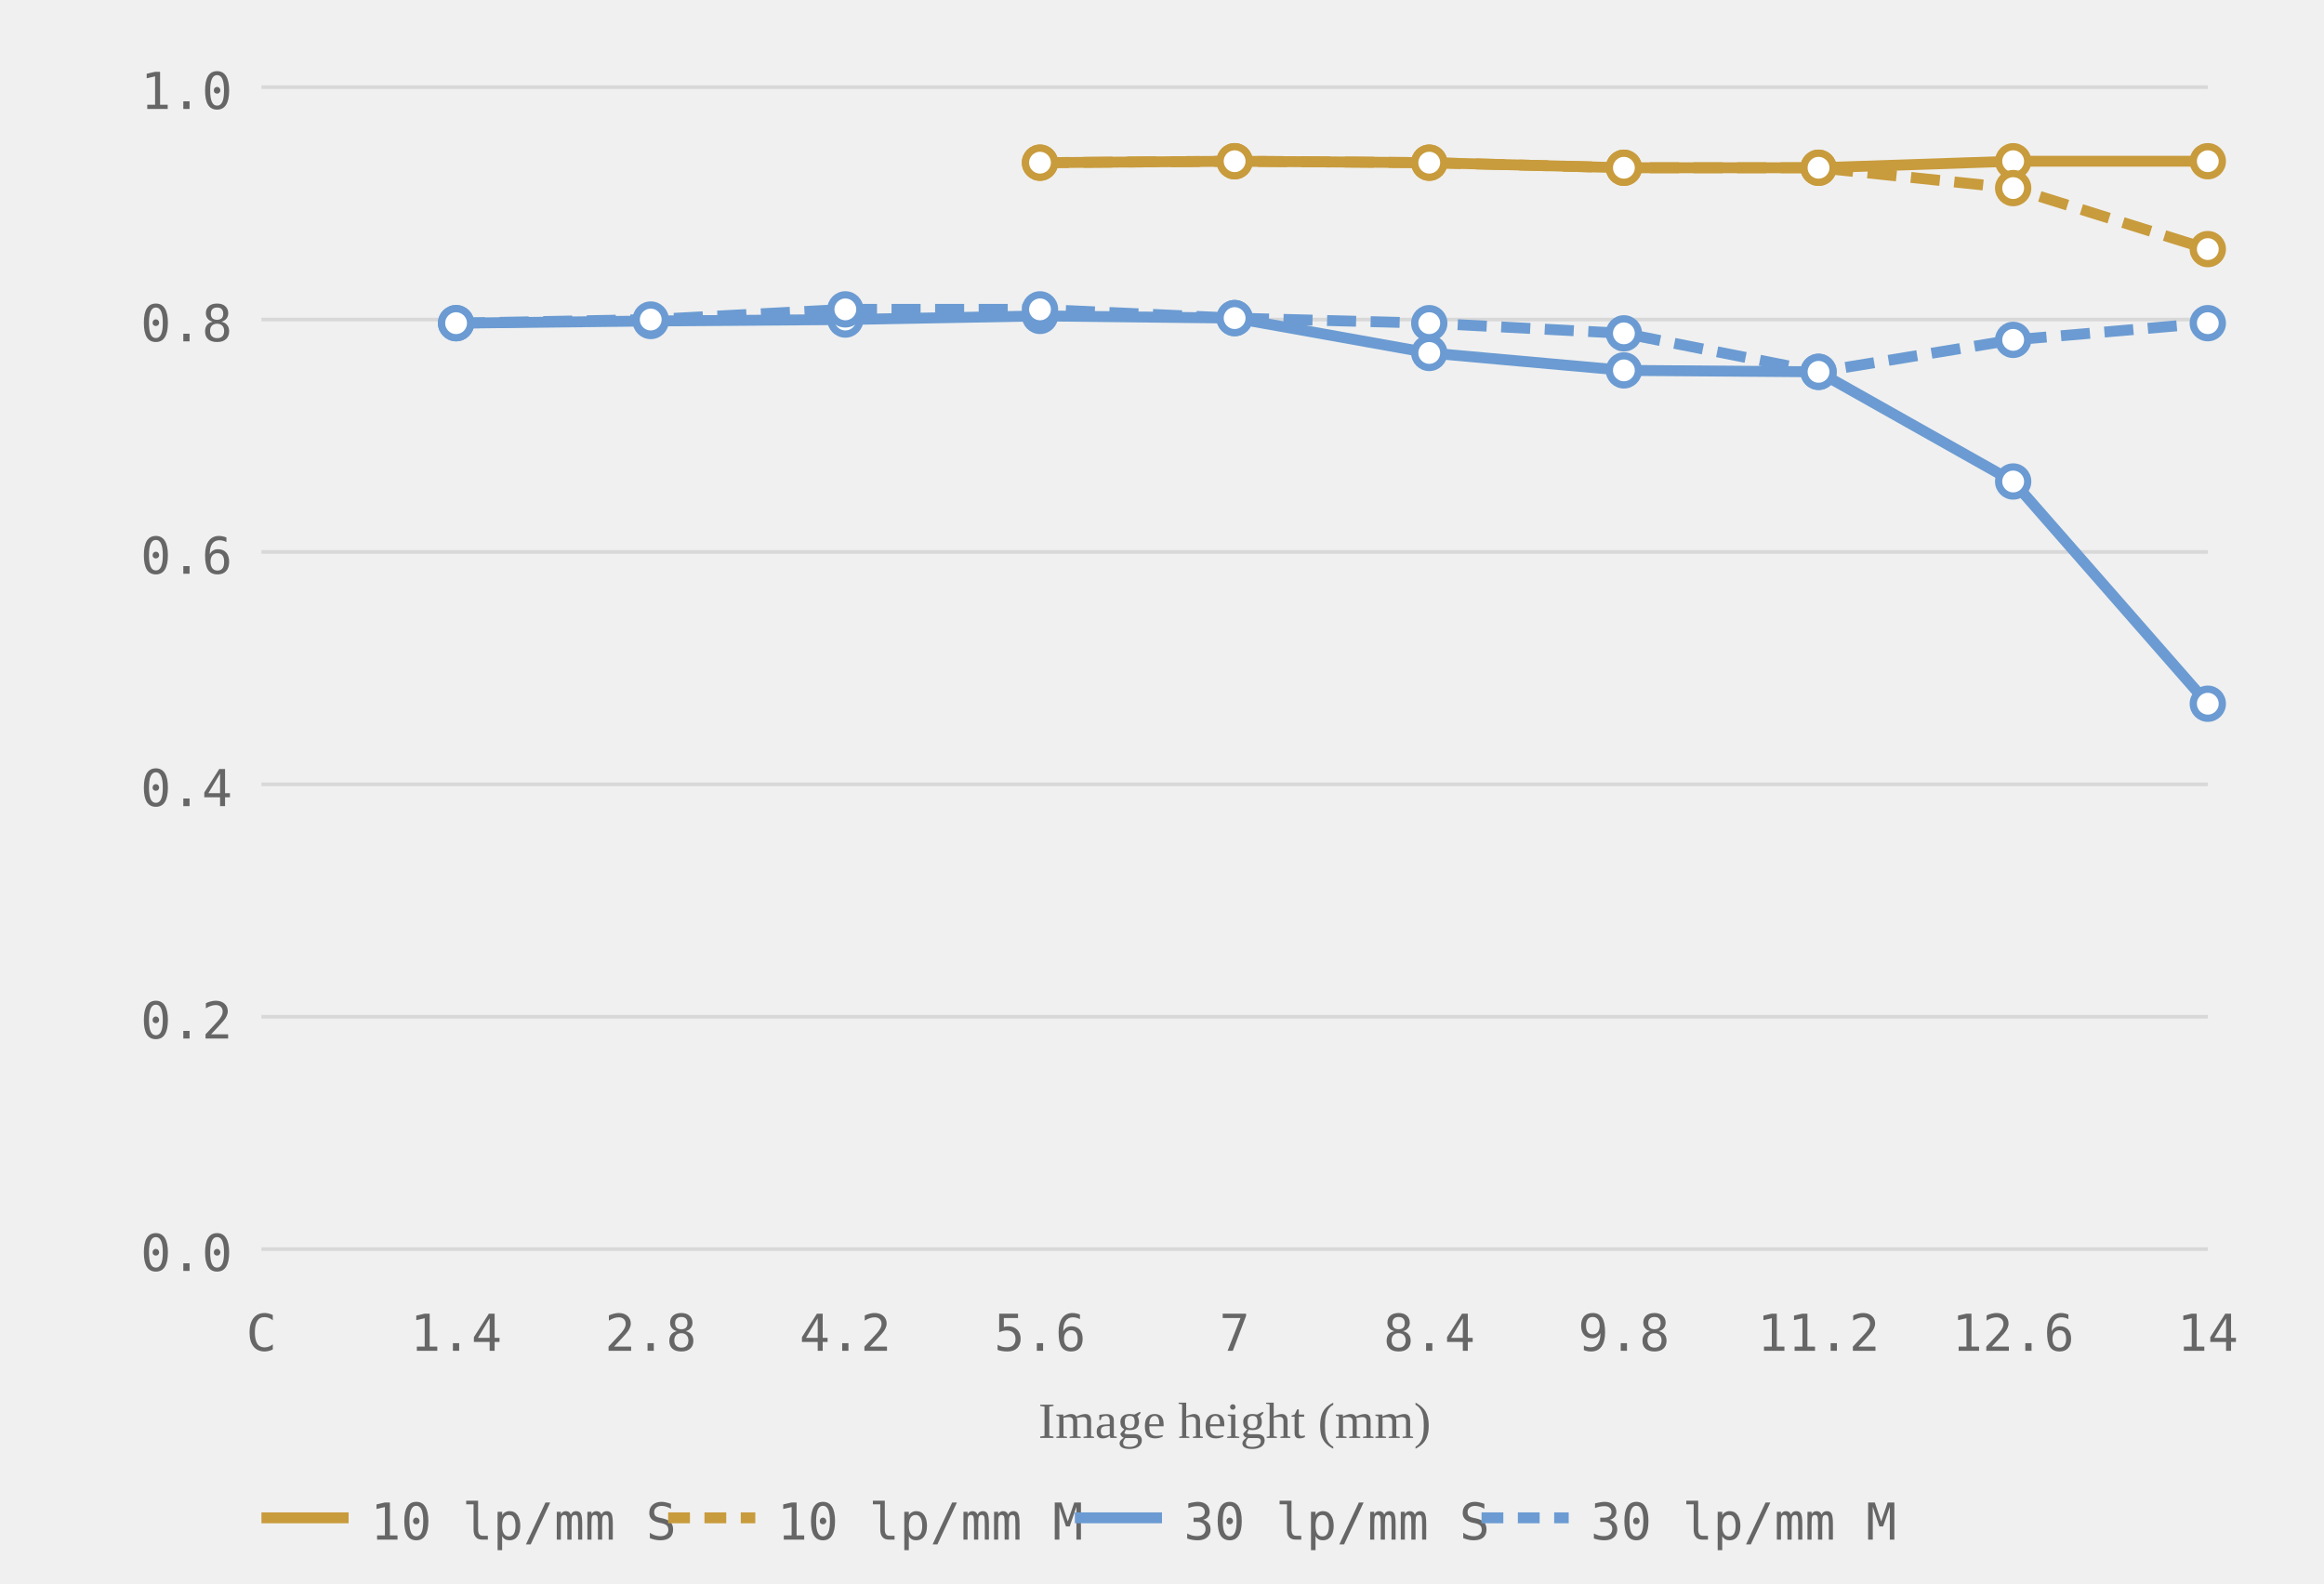
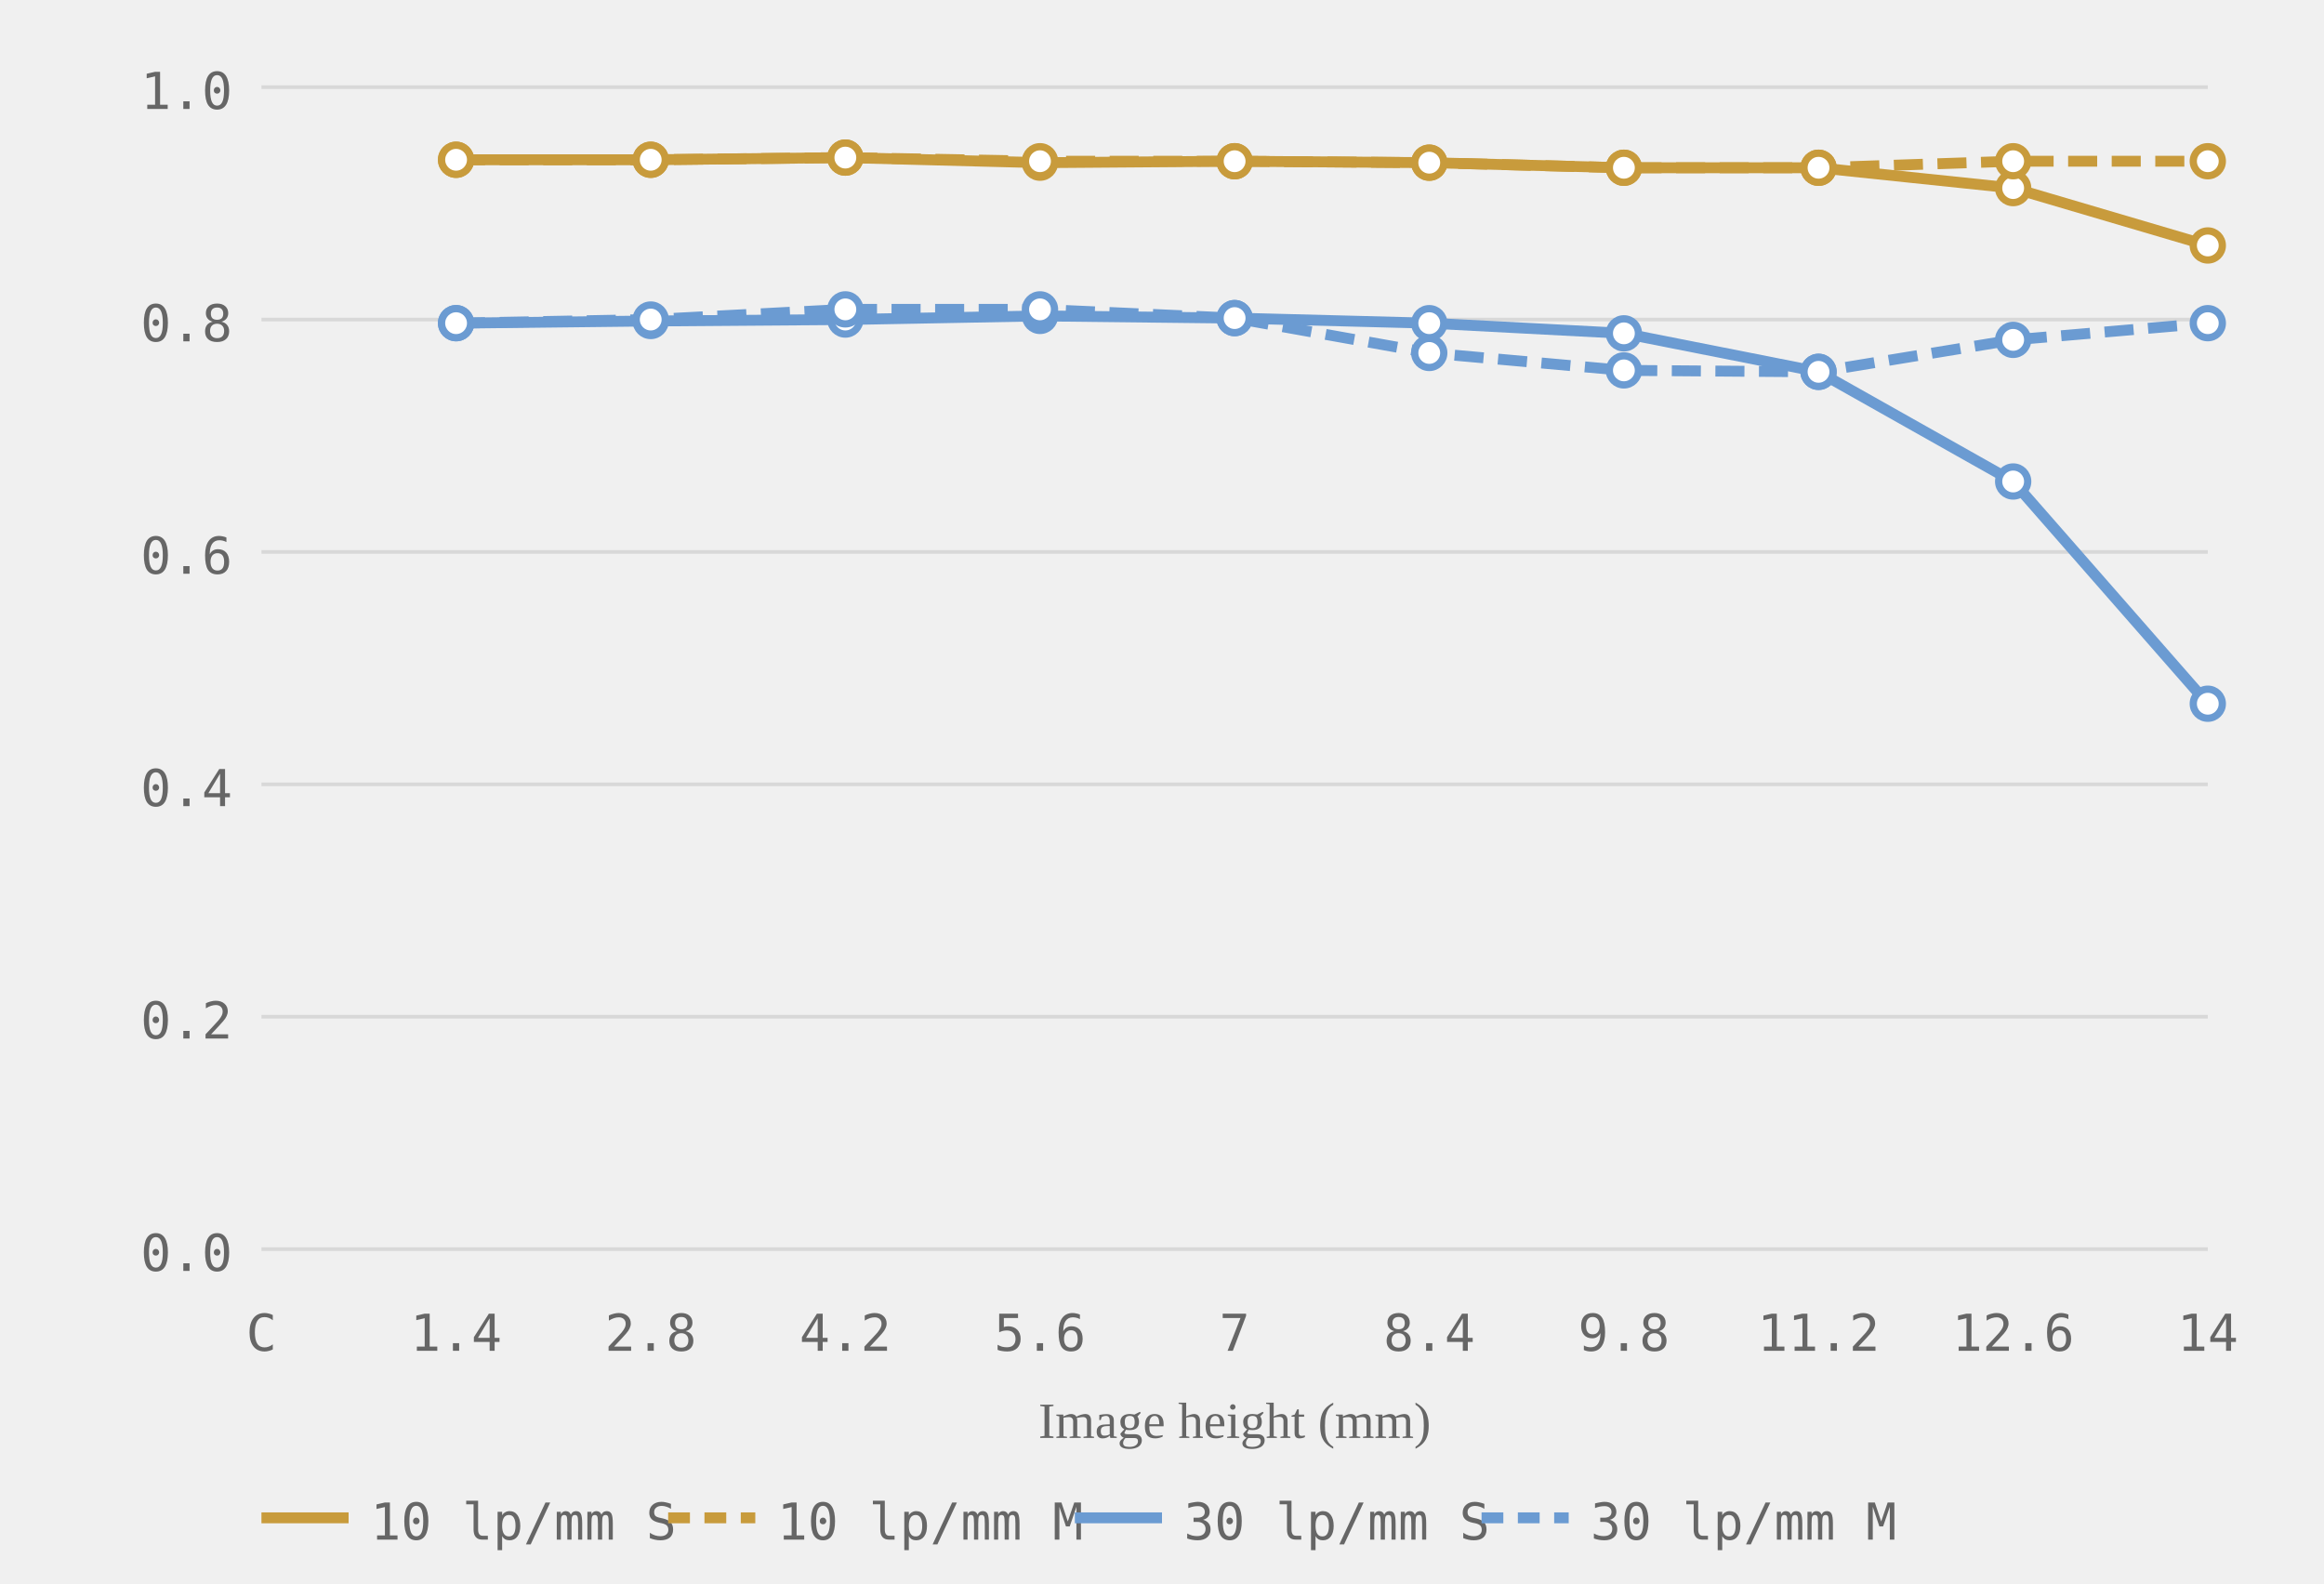
<svg xmlns="http://www.w3.org/2000/svg" viewBox="0 0 320 218" role="img" aria-label="MTF chart, generated from readings">
  <style>.grid-line { stroke: #d8d8d8; stroke-width: 0.5; }.axis-label { font-size: 7px; fill: #666666; font-family: ui-monospace, monospace; }.axis-y { text-anchor: end; }.axis-x { text-anchor: middle; }.axis-title { font-size: 7px; fill: #666666; text-anchor: middle; }.curve { fill: none; stroke-width: 1.5; }.curve-m { stroke-dasharray: 4 2; }.dot { fill: white; stroke-width: 1; }.legend-text { font-size: 7px; fill: #666666; font-family: ui-monospace, monospace; }</style>
  <line class="grid-line" x1="36" y1="172.0" x2="304" y2="172.0" />
  <line class="grid-line" x1="36" y1="140.0" x2="304" y2="140.0" />
  <line class="grid-line" x1="36" y1="108.0" x2="304" y2="108.0" />
  <line class="grid-line" x1="36" y1="76.0" x2="304" y2="76.0" />
  <line class="grid-line" x1="36" y1="44.0" x2="304" y2="44.0" />
  <line class="grid-line" x1="36" y1="12.0" x2="304" y2="12.0" />
  <text class="axis-label axis-y" x="32" y="175.0">0.0</text>
  <text class="axis-label axis-y" x="32" y="143.0">0.2</text>
  <text class="axis-label axis-y" x="32" y="111.0">0.4</text>
  <text class="axis-label axis-y" x="32" y="79.0">0.6</text>
  <text class="axis-label axis-y" x="32" y="47.0">0.8</text>
  <text class="axis-label axis-y" x="32" y="15.0">1.0</text>
  <text class="axis-label axis-x" x="36.0" y="186">C</text>
  <text class="axis-label axis-x" x="62.8" y="186">1.4</text>
  <text class="axis-label axis-x" x="89.6" y="186">2.8</text>
  <text class="axis-label axis-x" x="116.4" y="186">4.2</text>
  <text class="axis-label axis-x" x="143.2" y="186">5.6</text>
  <text class="axis-label axis-x" x="170.0" y="186">7</text>
  <text class="axis-label axis-x" x="196.8" y="186">8.4</text>
  <text class="axis-label axis-x" x="223.6" y="186">9.8</text>
  <text class="axis-label axis-x" x="250.4" y="186">11.2</text>
  <text class="axis-label axis-x" x="277.2" y="186">12.6</text>
  <text class="axis-label axis-x" x="304.0" y="186">14</text>
  <text class="axis-title" x="170.0" y="198">Image height (mm)</text>
-   <polyline class="curve curve-10" style="stroke:#c89b3c" points="143.2,22.4 170.0,22.2 196.8,22.4 223.6,23.1 250.4,23.1 277.2,22.2 304.0,22.2" />
-   <polyline class="curve curve-10 curve-m" style="stroke:#c89b3c" points="143.2,22.4 170.0,22.2 196.8,22.4 223.6,23.1 250.4,23.1 277.2,25.9 304.0,34.3" stroke-dasharray="4 2" />
-   <polyline class="curve curve-30" style="stroke:#6b9bd2" points="62.8,44.5 89.6,44.2 116.4,44.0 143.2,43.5 170.0,43.8 196.8,48.6 223.6,51.0 250.4,51.2 277.2,66.3 304.0,96.9" />
-   <polyline class="curve curve-30 curve-m" style="stroke:#6b9bd2" points="62.8,44.5 89.6,44.0 116.4,42.6 143.2,42.6 170.0,43.8 196.8,44.5 223.6,45.9 250.4,51.2 277.2,46.8 304.0,44.5" stroke-dasharray="4 2" />
+   <polyline class="curve curve-10" style="stroke:#c89b3c" points="62.8,22.0 89.6,22.0 116.4,21.7 143.2,22.4 170.0,22.2 196.8,22.4 223.6,23.1 250.4,23.1 277.2,25.9 304.0,33.8" />
+   <polyline class="curve curve-10 curve-m" style="stroke:#c89b3c" points="62.8,22.0 89.6,22.0 116.4,21.7 143.2,22.2 170.0,22.2 196.8,22.4 223.6,23.1 250.4,23.1 277.2,22.2 304.0,22.2" stroke-dasharray="4 2" />
+   <polyline class="curve curve-30" style="stroke:#6b9bd2" points="62.8,44.5 89.6,44.2 116.4,44.0 143.2,43.5 170.0,43.8 196.8,44.5 223.6,45.9 250.4,51.2 277.2,66.3 304.0,96.9" />
+   <polyline class="curve curve-30 curve-m" style="stroke:#6b9bd2" points="62.8,44.5 89.6,44.0 116.4,42.6 143.2,42.6 170.0,43.8 196.8,48.6 223.6,51.0 250.4,51.2 277.2,46.8 304.0,44.5" stroke-dasharray="4 2" />
+   <circle class="dot dot-10" style="stroke:#c89b3c" cx="62.8" cy="22.0" r="2" />
+   <circle class="dot dot-10" style="stroke:#c89b3c" cx="89.6" cy="22.0" r="2" />
+   <circle class="dot dot-10" style="stroke:#c89b3c" cx="116.4" cy="21.7" r="2" />
  <circle class="dot dot-10" style="stroke:#c89b3c" cx="143.2" cy="22.4" r="2" />
+   <circle class="dot dot-10" style="stroke:#c89b3c" cx="170.0" cy="22.2" r="2" />
+   <circle class="dot dot-10" style="stroke:#c89b3c" cx="196.8" cy="22.4" r="2" />
+   <circle class="dot dot-10" style="stroke:#c89b3c" cx="223.6" cy="23.1" r="2" />
+   <circle class="dot dot-10" style="stroke:#c89b3c" cx="250.4" cy="23.1" r="2" />
+   <circle class="dot dot-10" style="stroke:#c89b3c" cx="277.2" cy="25.9" r="2" />
+   <circle class="dot dot-10" style="stroke:#c89b3c" cx="304.0" cy="33.8" r="2" />
+   <circle class="dot dot-10" style="stroke:#c89b3c" cx="62.8" cy="22.0" r="2" />
+   <circle class="dot dot-10" style="stroke:#c89b3c" cx="89.6" cy="22.0" r="2" />
+   <circle class="dot dot-10" style="stroke:#c89b3c" cx="116.4" cy="21.7" r="2" />
+   <circle class="dot dot-10" style="stroke:#c89b3c" cx="143.2" cy="22.2" r="2" />
  <circle class="dot dot-10" style="stroke:#c89b3c" cx="170.0" cy="22.2" r="2" />
  <circle class="dot dot-10" style="stroke:#c89b3c" cx="196.8" cy="22.4" r="2" />
  <circle class="dot dot-10" style="stroke:#c89b3c" cx="223.6" cy="23.1" r="2" />
  <circle class="dot dot-10" style="stroke:#c89b3c" cx="250.4" cy="23.1" r="2" />
  <circle class="dot dot-10" style="stroke:#c89b3c" cx="277.2" cy="22.2" r="2" />
  <circle class="dot dot-10" style="stroke:#c89b3c" cx="304.0" cy="22.2" r="2" />
-   <circle class="dot dot-10" style="stroke:#c89b3c" cx="143.2" cy="22.4" r="2" />
-   <circle class="dot dot-10" style="stroke:#c89b3c" cx="170.0" cy="22.2" r="2" />
-   <circle class="dot dot-10" style="stroke:#c89b3c" cx="196.8" cy="22.4" r="2" />
-   <circle class="dot dot-10" style="stroke:#c89b3c" cx="223.6" cy="23.1" r="2" />
-   <circle class="dot dot-10" style="stroke:#c89b3c" cx="250.4" cy="23.1" r="2" />
-   <circle class="dot dot-10" style="stroke:#c89b3c" cx="277.2" cy="25.9" r="2" />
-   <circle class="dot dot-10" style="stroke:#c89b3c" cx="304.0" cy="34.3" r="2" />
  <circle class="dot dot-30" style="stroke:#6b9bd2" cx="62.8" cy="44.5" r="2" />
  <circle class="dot dot-30" style="stroke:#6b9bd2" cx="89.6" cy="44.2" r="2" />
  <circle class="dot dot-30" style="stroke:#6b9bd2" cx="116.4" cy="44.0" r="2" />
  <circle class="dot dot-30" style="stroke:#6b9bd2" cx="143.2" cy="43.5" r="2" />
  <circle class="dot dot-30" style="stroke:#6b9bd2" cx="170.0" cy="43.8" r="2" />
-   <circle class="dot dot-30" style="stroke:#6b9bd2" cx="196.8" cy="48.6" r="2" />
-   <circle class="dot dot-30" style="stroke:#6b9bd2" cx="223.6" cy="51.0" r="2" />
+   <circle class="dot dot-30" style="stroke:#6b9bd2" cx="196.8" cy="44.5" r="2" />
+   <circle class="dot dot-30" style="stroke:#6b9bd2" cx="223.6" cy="45.9" r="2" />
  <circle class="dot dot-30" style="stroke:#6b9bd2" cx="250.4" cy="51.2" r="2" />
  <circle class="dot dot-30" style="stroke:#6b9bd2" cx="277.2" cy="66.3" r="2" />
  <circle class="dot dot-30" style="stroke:#6b9bd2" cx="304.0" cy="96.9" r="2" />
  <circle class="dot dot-30" style="stroke:#6b9bd2" cx="62.8" cy="44.5" r="2" />
  <circle class="dot dot-30" style="stroke:#6b9bd2" cx="89.6" cy="44.0" r="2" />
  <circle class="dot dot-30" style="stroke:#6b9bd2" cx="116.4" cy="42.6" r="2" />
  <circle class="dot dot-30" style="stroke:#6b9bd2" cx="143.2" cy="42.6" r="2" />
  <circle class="dot dot-30" style="stroke:#6b9bd2" cx="170.0" cy="43.8" r="2" />
-   <circle class="dot dot-30" style="stroke:#6b9bd2" cx="196.8" cy="44.5" r="2" />
-   <circle class="dot dot-30" style="stroke:#6b9bd2" cx="223.6" cy="45.9" r="2" />
+   <circle class="dot dot-30" style="stroke:#6b9bd2" cx="196.8" cy="48.6" r="2" />
+   <circle class="dot dot-30" style="stroke:#6b9bd2" cx="223.6" cy="51.0" r="2" />
  <circle class="dot dot-30" style="stroke:#6b9bd2" cx="250.4" cy="51.2" r="2" />
  <circle class="dot dot-30" style="stroke:#6b9bd2" cx="277.2" cy="46.8" r="2" />
  <circle class="dot dot-30" style="stroke:#6b9bd2" cx="304.0" cy="44.5" r="2" />
  <line x1="36" y1="209" x2="48" y2="209" stroke="#c89b3c" stroke-width="1.5" />
  <text class="legend-text" x="51" y="212">10 lp/mm S</text>
  <line x1="92" y1="209" x2="104" y2="209" stroke="#c89b3c" stroke-width="1.5" stroke-dasharray="3 2" />
  <text class="legend-text" x="107" y="212">10 lp/mm M</text>
  <line x1="148" y1="209" x2="160" y2="209" stroke="#6b9bd2" stroke-width="1.5" />
  <text class="legend-text" x="163" y="212">30 lp/mm S</text>
  <line x1="204" y1="209" x2="216" y2="209" stroke="#6b9bd2" stroke-width="1.5" stroke-dasharray="3 2" />
  <text class="legend-text" x="219" y="212">30 lp/mm M</text>
</svg>
